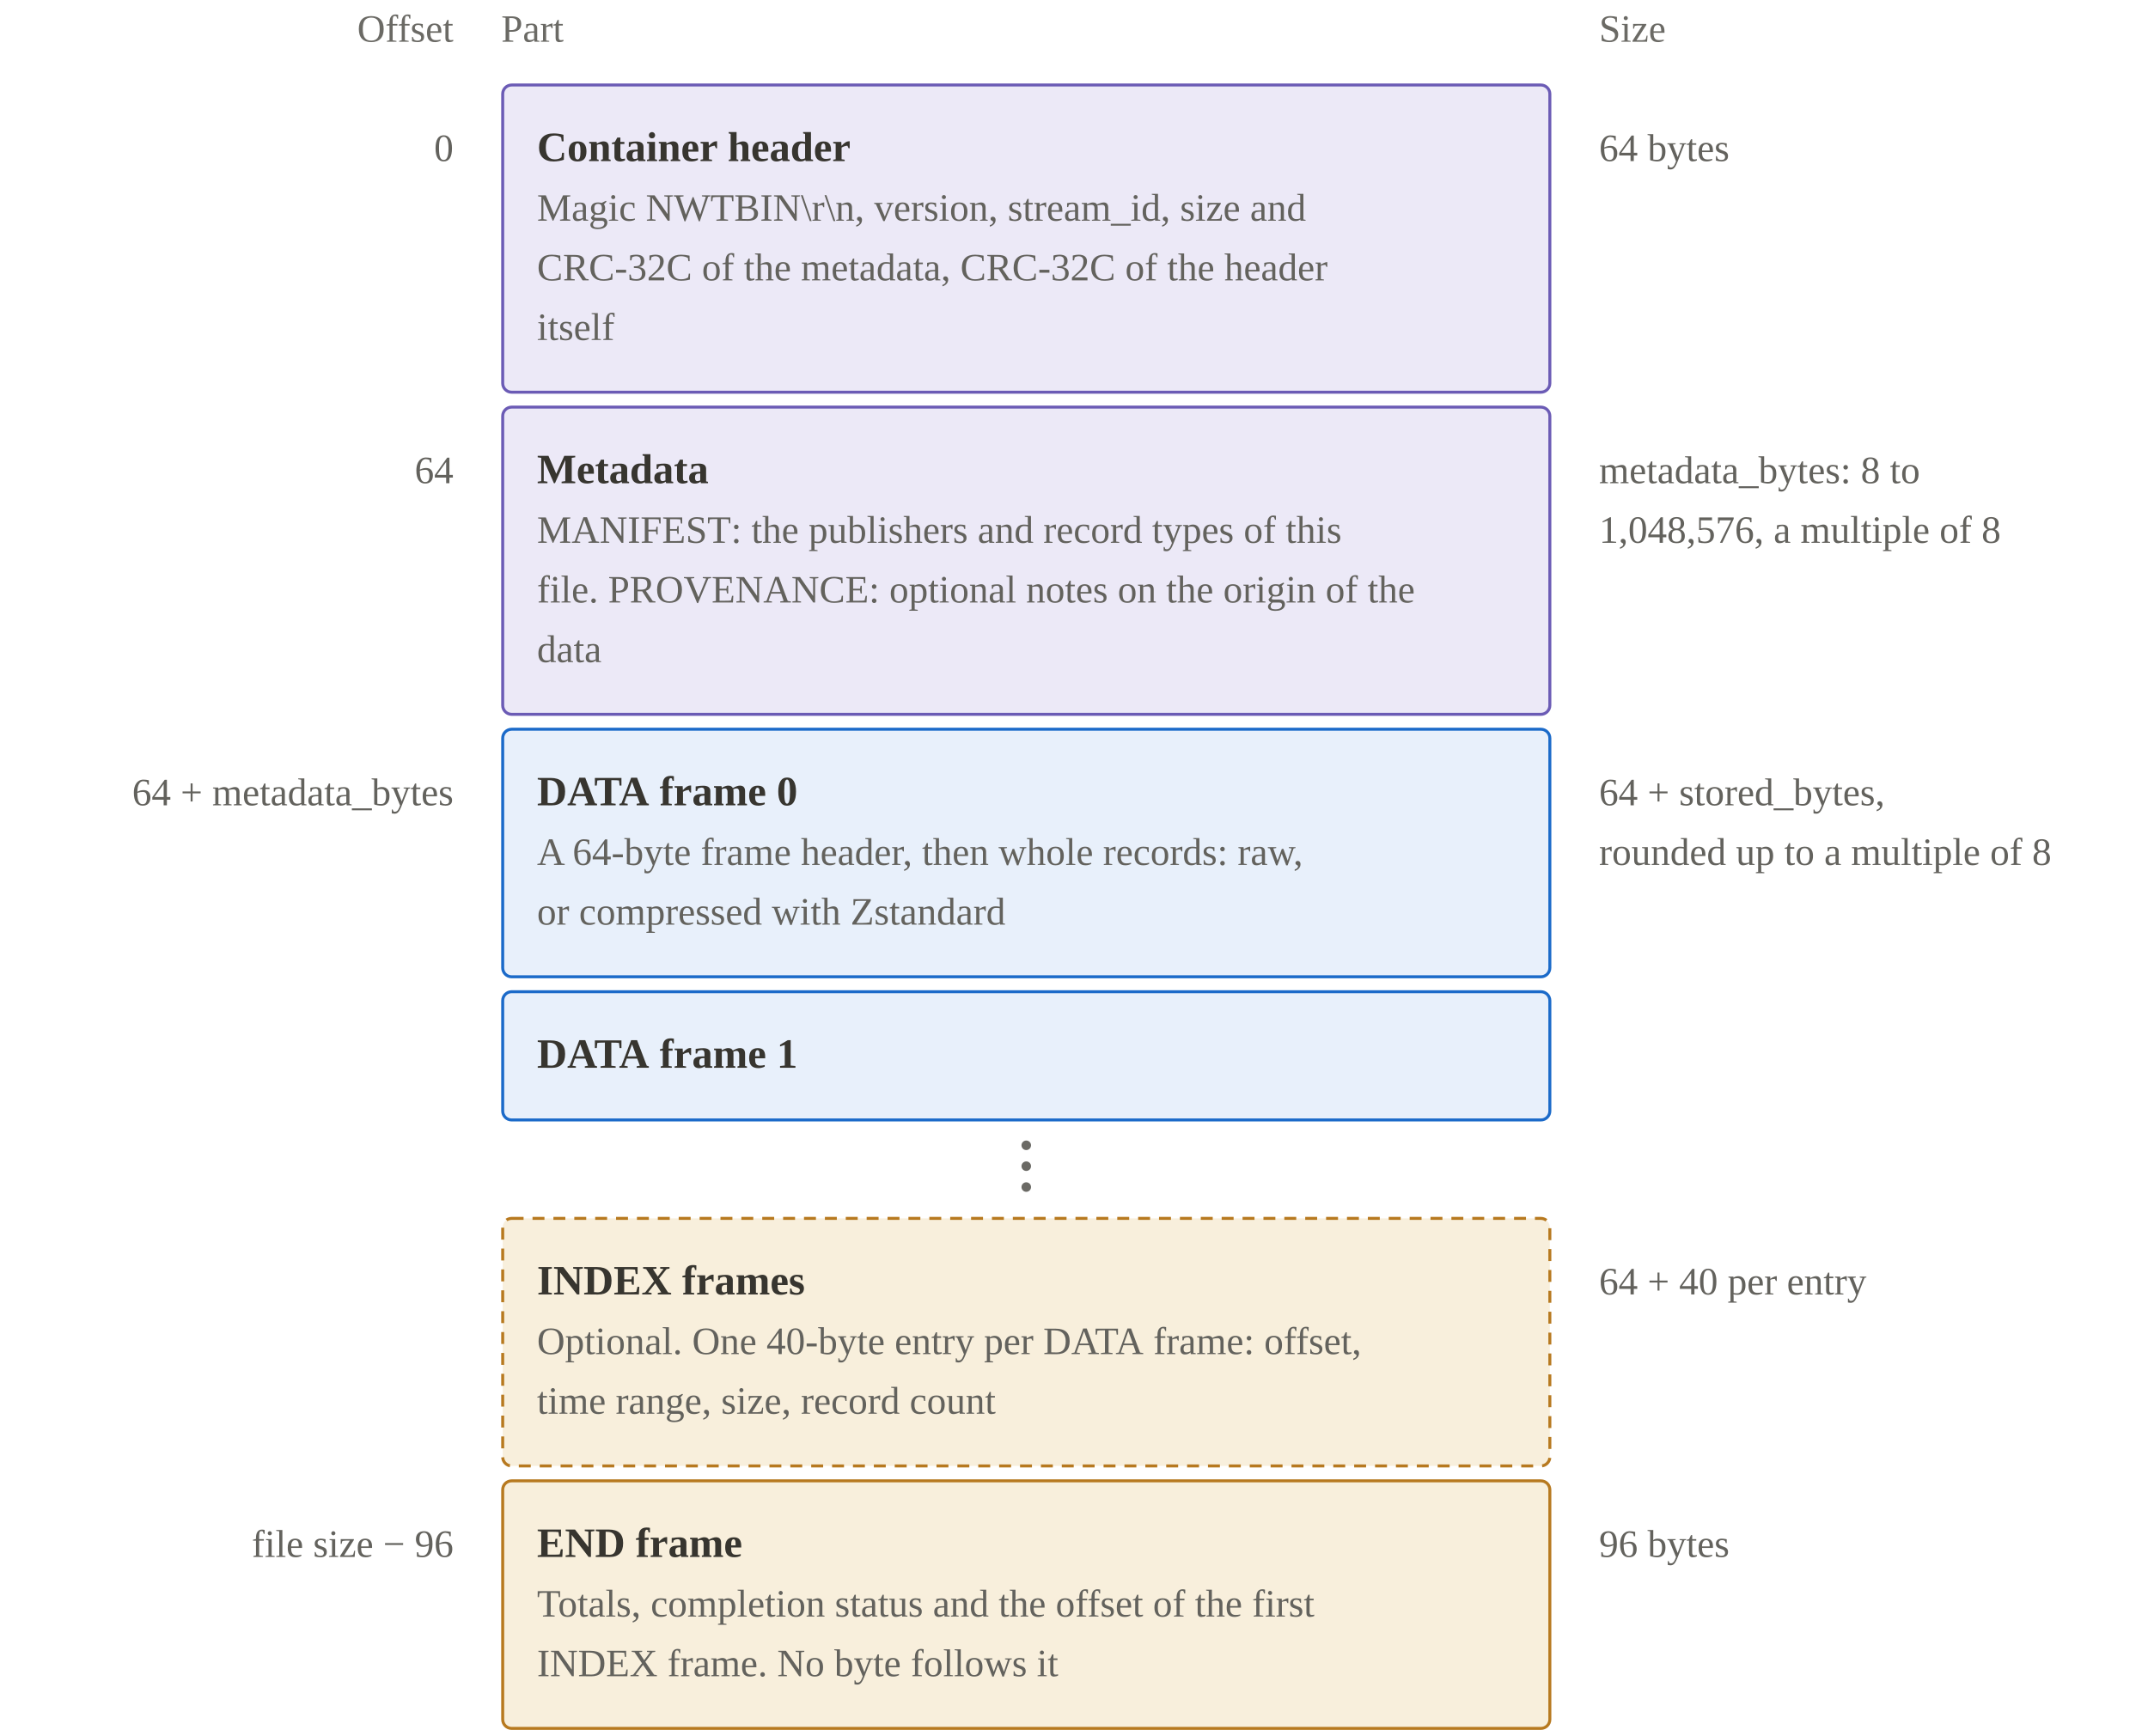
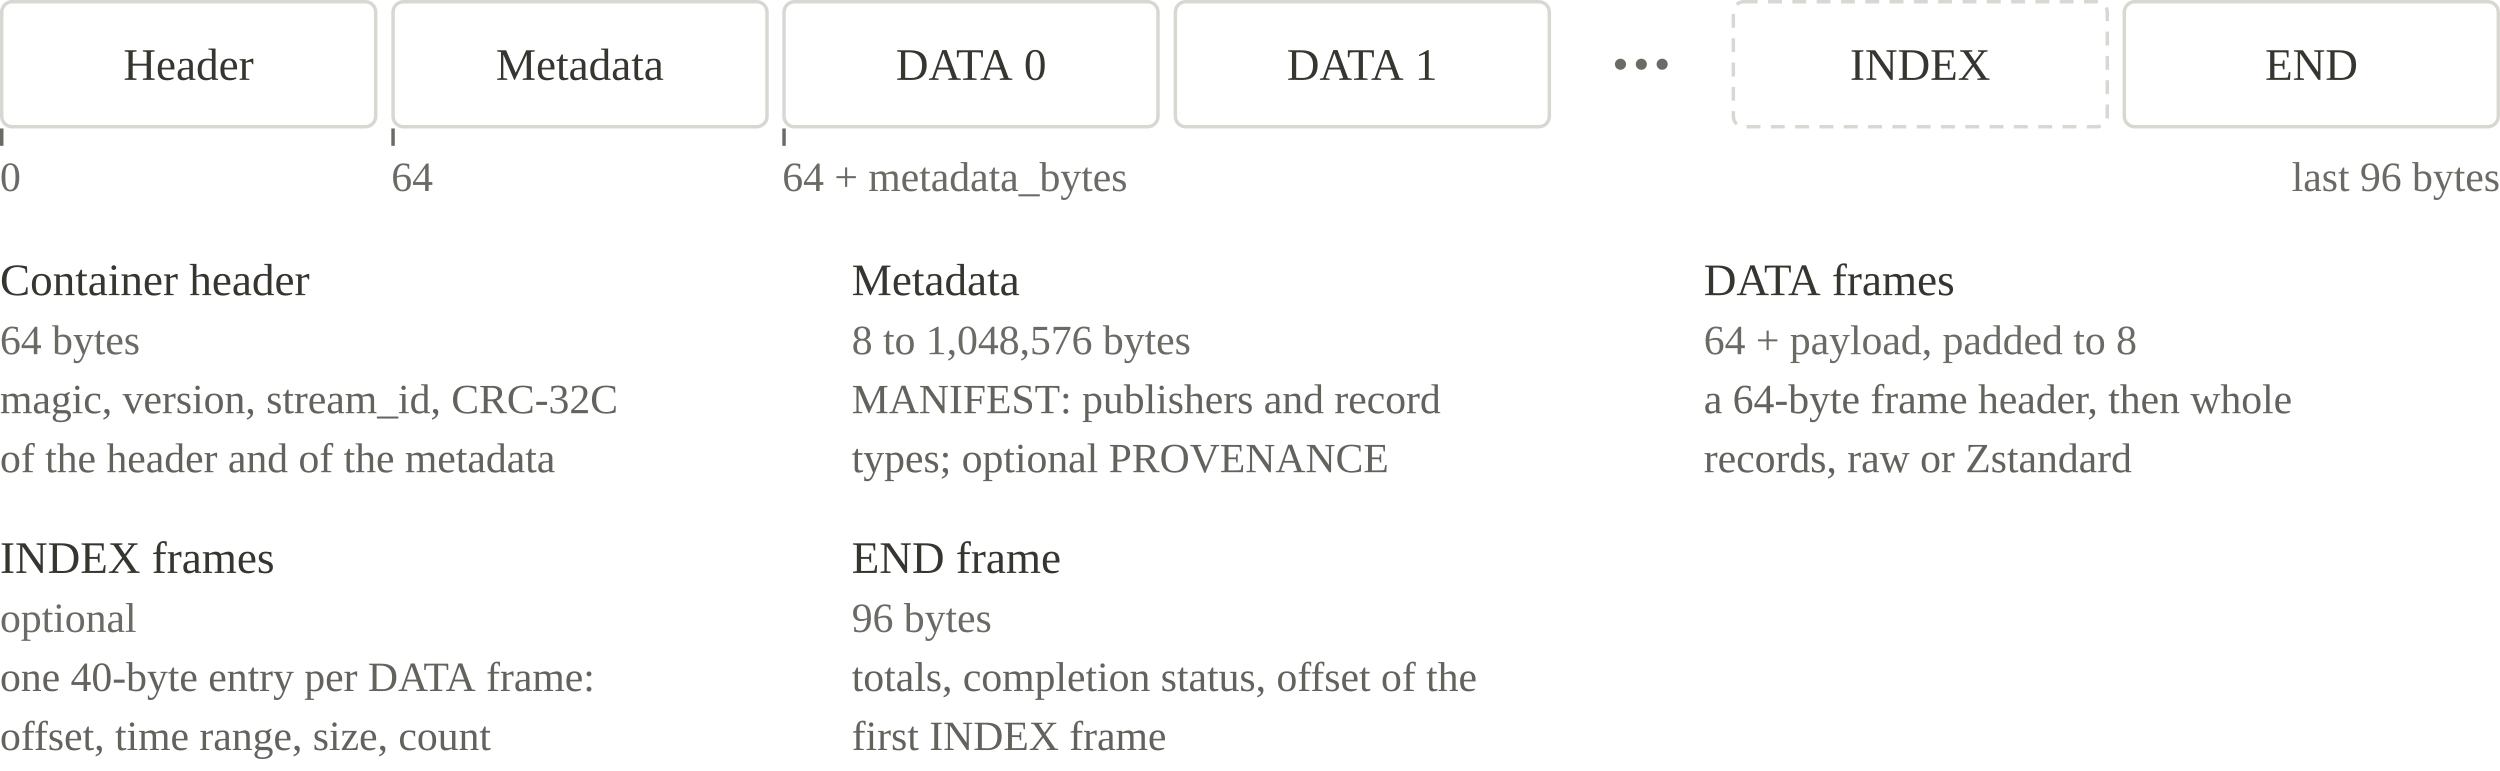
- <svg xmlns="http://www.w3.org/2000/svg" viewBox="0 0 720 582" role="img" aria-labelledby="nwtd-file-structure-w-title nwtd-file-structure-w-desc" class="nwt-diagram" font-family="inherit" fill="none">
-   <text x="152" y="14" font-size="13" fill="var(--fg-3, #6b6a65)" text-anchor="end">Offset</text>
-   <text x="168" y="14" font-size="13" fill="var(--fg-3, #6b6a65)">Part</text>
-   <text x="536" y="14" font-size="13" fill="var(--fg-3, #6b6a65)">Size</text>
-   <rect x="168.5" y="28.5" width="351" height="103" rx="3" fill="var(--c4-bg, #ece9f7)" stroke="var(--c4, #6b5bb5)" />
-   <text x="180" y="54" font-size="14" fill="var(--fg, #37352f)" font-weight="600">Container header</text>
-   <text x="180" y="74" font-size="13" fill="var(--fg-2, #63625d)">Magic <tspan font-family="var(--font-mono, ui-monospace, monospace)">NWTBIN\r\n</tspan>, version, <tspan font-family="var(--font-mono, ui-monospace, monospace)">stream_id</tspan>, size and</text>
-   <text x="180" y="94" font-size="13" fill="var(--fg-2, #63625d)">CRC-32C of the metadata, CRC-32C of the header</text>
-   <text x="180" y="114" font-size="13" fill="var(--fg-2, #63625d)">itself</text>
-   <text x="152" y="54" font-size="13" fill="var(--fg-2, #63625d)" text-anchor="end">
-     <tspan font-family="var(--font-mono, ui-monospace, monospace)">0</tspan>
+ <svg xmlns="http://www.w3.org/2000/svg" viewBox="0 0 720 222" class="nwt-dg" font-family="inherit" role="img">
+   <style>.nwt-dg text{font-size:12px;fill:var(--fg-2,#63625d)}.nwt-dg .t{font-size:13px;font-weight:500;fill:var(--fg,#37352f)}.nwt-dg .p{fill:var(--fg,#37352f)}.nwt-dg .q{fill:var(--fg-3,#6b6a65)}.nwt-dg .m{font-family:var(--font-mono,ui-monospace,monospace)}.nwt-dg .e{text-anchor:end}.nwt-dg .c{text-anchor:middle}.nwt-dg rect,.nwt-dg polygon,.nwt-dg circle{fill:var(--panel,#ffffff);stroke:var(--line-2,#d8d7d2)}.nwt-dg .s{fill:var(--bg-2,#f4f3f0)}.nwt-dg .n{fill:none}.nwt-dg .d{stroke-dasharray:4 3}.nwt-dg .f{stroke:var(--fg,#37352f)}.nwt-dg path{fill:none;stroke:var(--fg-3,#6b6a65)}.nwt-dg .h{stroke:var(--line-2,#d8d7d2)}.nwt-dg .k{fill:var(--fg-3,#6b6a65);stroke:none}</style>
+   <path d="M0.5 37V42" />
+   <path d="M113.2 37V42" />
+   <path d="M225.8 37V42" />
+   <rect x="0.5" y="0.5" width="107.7" height="36" rx="3" />
+   <text x="54.3" y="23" class="t c">Header</text>
+   <text x="0" y="55" class="q m">0</text>
+   <rect x="113.2" y="0.5" width="107.7" height="36" rx="3" />
+   <text x="167" y="23" class="t c">Metadata</text>
+   <text x="112.7" y="55" class="q m">64</text>
+   <rect x="225.8" y="0.5" width="107.7" height="36" rx="3" />
+   <text x="279.7" y="23" class="t c">
+     <tspan class="m">DATA</tspan> 0</text>
+   <text x="225.3" y="55" class="q m">64 + metadata_bytes</text>
+   <rect x="338.5" y="0.5" width="107.7" height="36" rx="3" />
+   <text x="392.3" y="23" class="t c">
+     <tspan class="m">DATA</tspan> 1</text>
+   <circle class="k" cx="466.7" cy="18.5" r="1.6" />
+   <circle class="k" cx="472.7" cy="18.5" r="1.6" />
+   <circle class="k" cx="478.7" cy="18.5" r="1.6" />
+   <rect class="d" x="499.2" y="0.5" width="107.7" height="36" rx="3" />
+   <text x="553" y="23" class="t c m">INDEX</text>
+   <rect x="611.8" y="0.5" width="107.7" height="36" rx="3" />
+   <text x="665.7" y="23" class="t c m">END</text>
+   <text x="720" y="55" class="q e">last 96 bytes</text>
+   <text x="0" y="85" class="t">Container header</text>
+   <text x="0" y="102" class="q">64 bytes</text>
+   <text x="0" y="119">magic, version, <tspan class="m">stream_id</tspan>, CRC-32C</text>
+   <text x="0" y="136">of the header and of the metadata</text>
+   <text x="245.3" y="85" class="t">Metadata</text>
+   <text x="245.3" y="102" class="q">8 to 1,048,576 bytes</text>
+   <text x="245.3" y="119">
+     <tspan class="m">MANIFEST</tspan>: publishers and record</text>
+   <text x="245.3" y="136">types; optional <tspan class="m">PROVENANCE</tspan>
  </text>
-   <text x="536" y="54" font-size="13" fill="var(--fg-2, #63625d)">64 bytes</text>
-   <rect x="168.5" y="136.5" width="351" height="103" rx="3" fill="var(--c4-bg, #ece9f7)" stroke="var(--c4, #6b5bb5)" />
-   <text x="180" y="162" font-size="14" fill="var(--fg, #37352f)" font-weight="600">Metadata</text>
-   <text x="180" y="182" font-size="13" fill="var(--fg-2, #63625d)">
-     <tspan font-family="var(--font-mono, ui-monospace, monospace)">MANIFEST</tspan>: the publishers and record types of this</text>
-   <text x="180" y="202" font-size="13" fill="var(--fg-2, #63625d)">file. <tspan font-family="var(--font-mono, ui-monospace, monospace)">PROVENANCE</tspan>: optional notes on the origin of the</text>
-   <text x="180" y="222" font-size="13" fill="var(--fg-2, #63625d)">data</text>
-   <text x="152" y="162" font-size="13" fill="var(--fg-2, #63625d)" text-anchor="end">
-     <tspan font-family="var(--font-mono, ui-monospace, monospace)">64</tspan>
-   </text>
-   <text x="536" y="162" font-size="13" fill="var(--fg-2, #63625d)">
-     <tspan font-family="var(--font-mono, ui-monospace, monospace)">metadata_bytes</tspan>: 8 to</text>
-   <text x="536" y="182" font-size="13" fill="var(--fg-2, #63625d)">1,048,576, a multiple of 8</text>
-   <rect x="168.5" y="244.5" width="351" height="83" rx="3" fill="var(--c1-bg, #e8f0fb)" stroke="var(--c1, #1b6ac9)" />
-   <text x="180" y="270" font-size="14" fill="var(--fg, #37352f)" font-weight="600">
-     <tspan font-family="var(--font-mono, ui-monospace, monospace)">DATA</tspan> frame 0</text>
-   <text x="180" y="290" font-size="13" fill="var(--fg-2, #63625d)">A 64-byte frame header, then whole records: raw,</text>
-   <text x="180" y="310" font-size="13" fill="var(--fg-2, #63625d)">or compressed with Zstandard</text>
-   <text x="152" y="270" font-size="13" fill="var(--fg-2, #63625d)" text-anchor="end">
-     <tspan font-family="var(--font-mono, ui-monospace, monospace)">64 + metadata_bytes</tspan>
-   </text>
-   <text x="536" y="270" font-size="13" fill="var(--fg-2, #63625d)">64 + <tspan font-family="var(--font-mono, ui-monospace, monospace)">stored_bytes</tspan>,</text>
-   <text x="536" y="290" font-size="13" fill="var(--fg-2, #63625d)">rounded up to a multiple of 8</text>
-   <rect x="168.5" y="332.5" width="351" height="43" rx="3" fill="var(--c1-bg, #e8f0fb)" stroke="var(--c1, #1b6ac9)" />
-   <text x="180" y="358" font-size="14" fill="var(--fg, #37352f)" font-weight="600">
-     <tspan font-family="var(--font-mono, ui-monospace, monospace)">DATA</tspan> frame 1</text>
-   <circle cx="344.0" cy="384" r="1.6" fill="var(--fg-3, #6b6a65)" />
-   <circle cx="344.0" cy="391" r="1.6" fill="var(--fg-3, #6b6a65)" />
-   <circle cx="344.0" cy="398" r="1.6" fill="var(--fg-3, #6b6a65)" />
-   <rect x="168.5" y="408.5" width="351" height="83" rx="3" fill="var(--c3-bg, #f8efdc)" stroke="var(--c3, #b7791f)" stroke-dasharray="4 3" />
-   <text x="180" y="434" font-size="14" fill="var(--fg, #37352f)" font-weight="600">
-     <tspan font-family="var(--font-mono, ui-monospace, monospace)">INDEX</tspan> frames</text>
-   <text x="180" y="454" font-size="13" fill="var(--fg-2, #63625d)">Optional. One 40-byte entry per <tspan font-family="var(--font-mono, ui-monospace, monospace)">DATA</tspan> frame: offset,</text>
-   <text x="180" y="474" font-size="13" fill="var(--fg-2, #63625d)">time range, size, record count</text>
-   <text x="536" y="434" font-size="13" fill="var(--fg-2, #63625d)">64 + 40 per entry</text>
-   <rect x="168.5" y="496.5" width="351" height="83" rx="3" fill="var(--c3-bg, #f8efdc)" stroke="var(--c3, #b7791f)" />
-   <text x="180" y="522" font-size="14" fill="var(--fg, #37352f)" font-weight="600">
-     <tspan font-family="var(--font-mono, ui-monospace, monospace)">END</tspan> frame</text>
-   <text x="180" y="542" font-size="13" fill="var(--fg-2, #63625d)">Totals, completion status and the offset of the first</text>
-   <text x="180" y="562" font-size="13" fill="var(--fg-2, #63625d)">
-     <tspan font-family="var(--font-mono, ui-monospace, monospace)">INDEX</tspan> frame. No byte follows it</text>
-   <text x="152" y="522" font-size="13" fill="var(--fg-2, #63625d)" text-anchor="end">file size − 96</text>
-   <text x="536" y="522" font-size="13" fill="var(--fg-2, #63625d)">96 bytes</text>
+   <text x="490.7" y="85" class="t">
+     <tspan class="m">DATA</tspan> frames</text>
+   <text x="490.7" y="102" class="q">64 + payload, padded to 8</text>
+   <text x="490.7" y="119">a 64-byte frame header, then whole</text>
+   <text x="490.7" y="136">records, raw or Zstandard</text>
+   <text x="0" y="165" class="t">
+     <tspan class="m">INDEX</tspan> frames</text>
+   <text x="0" y="182" class="q">optional</text>
+   <text x="0" y="199">one 40-byte entry per <tspan class="m">DATA</tspan> frame:</text>
+   <text x="0" y="216">offset, time range, size, count</text>
+   <text x="245.3" y="165" class="t">
+     <tspan class="m">END</tspan> frame</text>
+   <text x="245.3" y="182" class="q">96 bytes</text>
+   <text x="245.3" y="199">totals, completion status, offset of the</text>
+   <text x="245.3" y="216">first <tspan class="m">INDEX</tspan> frame</text>
</svg>
